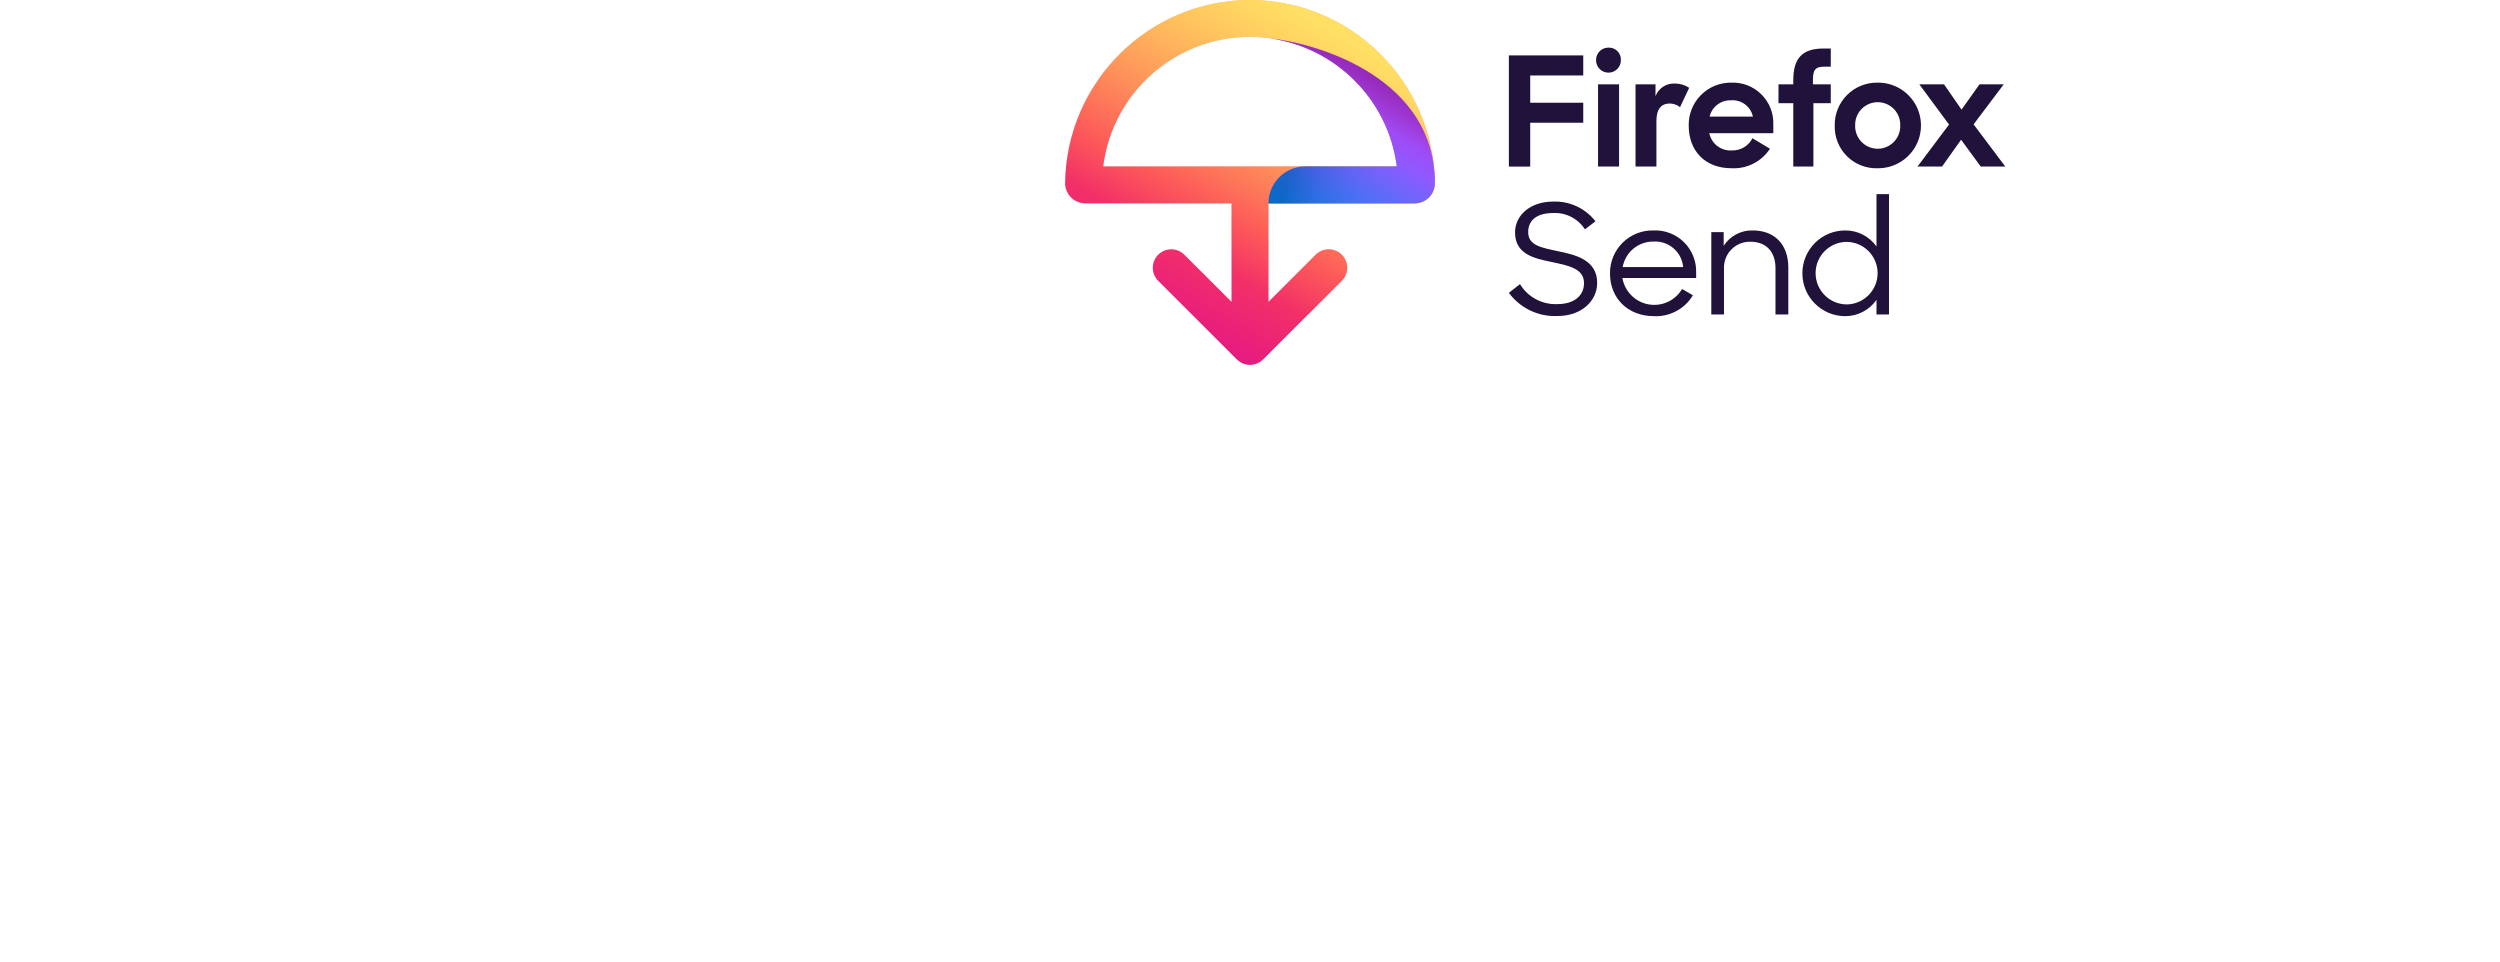
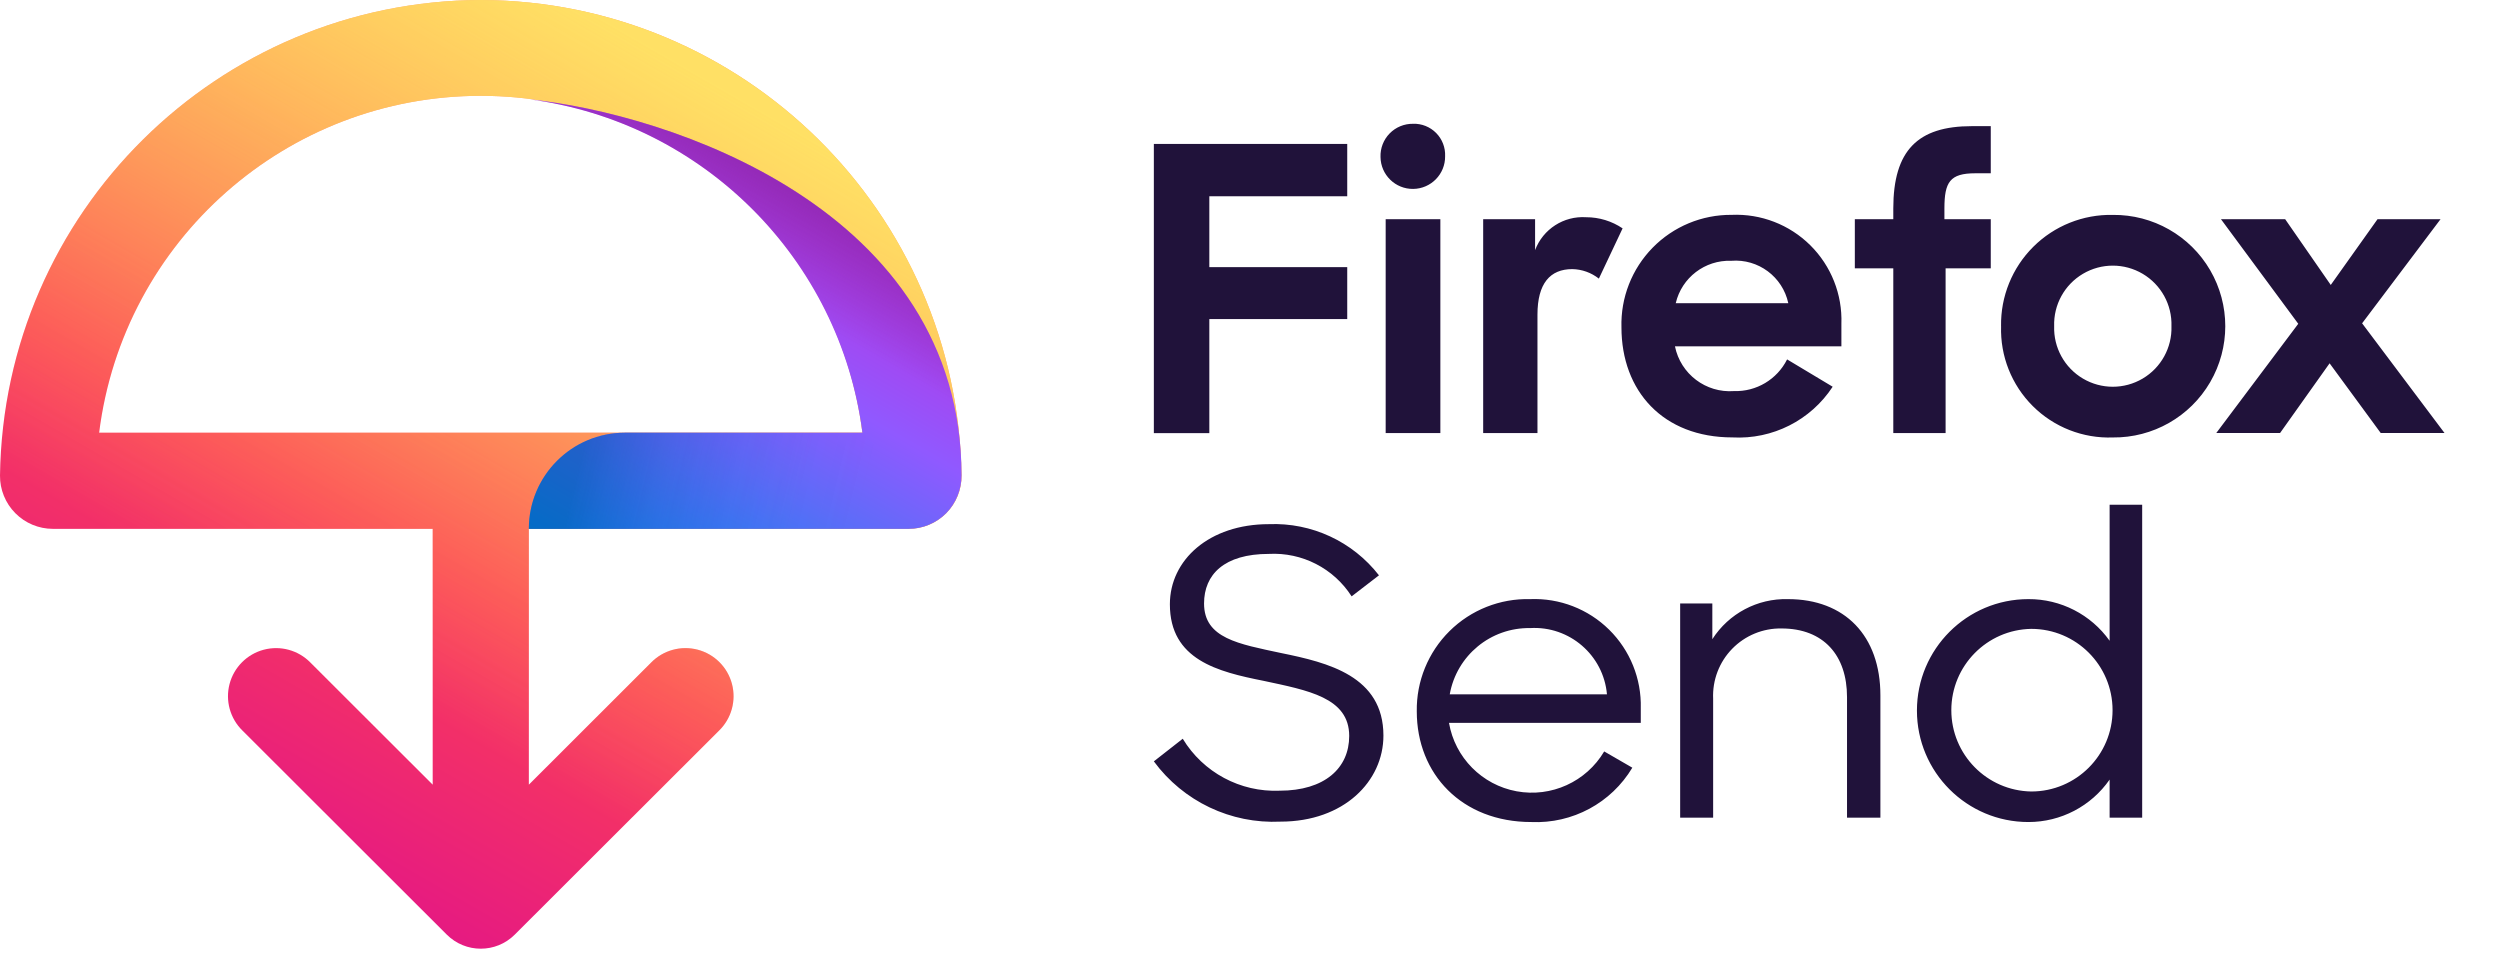
- <svg xmlns="http://www.w3.org/2000/svg" height="80" width="208" viewBox="0 0 80 208">
+ <svg xmlns="http://www.w3.org/2000/svg" height="80" width="208" viewBox="0 0 208 80">
  <linearGradient id="a" gradientUnits="userSpaceOnUse" x1="57.082" x2="18.997" y1="5.474" y2="71.439">
    <stop offset="0" stop-color="#ff9640" />
    <stop offset=".6" stop-color="#fc4055" />
    <stop offset="1" stop-color="#e31587" />
  </linearGradient>
  <linearGradient id="b" gradientUnits="userSpaceOnUse" x1="57.082" x2="18.997" y1="5.474" y2="71.439">
    <stop offset="0" stop-color="#fff36e" stop-opacity=".8" />
    <stop offset=".094" stop-color="#fff36e" stop-opacity=".699" />
    <stop offset=".752" stop-color="#fff36e" stop-opacity="0" />
  </linearGradient>
  <linearGradient id="c" gradientUnits="userSpaceOnUse" x1="48.99" x2="66.606" y1="47.048" y2="16.537">
    <stop offset="0" stop-color="#0090ed" />
    <stop offset=".386" stop-color="#5b6df8" />
    <stop offset=".629" stop-color="#9059ff" />
    <stop offset="1" stop-color="#b833e1" />
  </linearGradient>
  <linearGradient id="d" gradientUnits="userSpaceOnUse" x1="48.305" x2="75.234" y1="37.697" y2="44.176">
    <stop offset="0" stop-color="#054096" stop-opacity=".5" />
    <stop offset=".054" stop-color="#0f3d9c" stop-opacity=".441" />
    <stop offset=".261" stop-color="#2f35b1" stop-opacity=".249" />
    <stop offset=".466" stop-color="#462fbf" stop-opacity=".111" />
    <stop offset=".669" stop-color="#542bc8" stop-opacity=".028" />
    <stop offset=".864" stop-color="#592acb" stop-opacity="0" />
  </linearGradient>
  <linearGradient id="e" gradientUnits="userSpaceOnUse" x1="66.607" x2="58.343" y1="16.536" y2="30.85">
    <stop offset="0" stop-color="#722291" stop-opacity=".5" />
    <stop offset=".5" stop-color="#722291" stop-opacity="0" />
  </linearGradient>
  <path d="M0 0h80v80H0z" fill="none" />
  <path d="M40 0A40.136 40.136 0 0 0 0 39.562 4.4 4.4 0 0 0 4.4 44H36v21.284l-10.174-10.16a4 4 0 1 0-5.652 5.661l17 16.977a4 4 0 0 0 5.652 0l17-16.977a4 4 0 1 0-5.652-5.661L44 65.284V44h31.6a4.4 4.4 0 0 0 4.4-4.447A40.133 40.133 0 0 0 40 0zM8.248 36a32 32 0 0 1 63.505 0z" fill="url(#a)" />
  <path d="M40 0A40.136 40.136 0 0 0 0 39.562 4.4 4.4 0 0 0 4.4 44H36v21.284l-10.174-10.16a4 4 0 1 0-5.652 5.661l17 16.977a4 4 0 0 0 5.652 0l17-16.977a4 4 0 1 0-5.652-5.661L44 65.284V44h31.6a4.4 4.4 0 0 0 4.4-4.447A40.133 40.133 0 0 0 40 0zM8.248 36a32 32 0 0 1 63.505 0z" fill="url(#b)" />
  <path d="M44 8.259A32.157 32.157 0 0 1 71.753 36H52a8 8 0 0 0-8 8h31.6a4.428 4.428 0 0 0 3.124-1.3A4.48 4.48 0 0 0 80 39.553c0-22.196-24.462-30.11-36-31.294z" fill="url(#c)" />
  <path d="M52 36a8 8 0 0 0-8 8h31.6a4.416 4.416 0 0 0 2.973-1.179L71.753 36z" fill="url(#d)" opacity=".9" />
  <path d="M80 39.553c0-22.2-24.443-30.124-36-31.294A32.157 32.157 0 0 1 71.753 36l6.821 6.821c.048-.044.105-.078.151-.124A4.48 4.48 0 0 0 80 39.553z" fill="url(#e)" />
  <g fill="#20123a">
    <path d="M96 11.978h16.09v4.35h-11.474v5.9h11.474v4.316h-11.474v9.49H96zm21.563-1.68a2.588 2.588 0 0 1 2.67 2.7 2.687 2.687 0 0 1-5.374.066 2.669 2.669 0 0 1 2.704-2.764zm-2.275 7.941h4.55v17.792h-4.55zm17.738 4.942a3.682 3.682 0 0 0-2.209-.791c-1.847 0-2.9 1.186-2.9 3.789v9.852H123.4V18.239h4.319v2.57a4.244 4.244 0 0 1 4.254-2.735A5.4 5.4 0 0 1 135 19zm1.879 4.052a9.1 9.1 0 0 1 9.166-9.357 8.759 8.759 0 0 1 9.133 9.061v1.878h-13.848a4.661 4.661 0 0 0 4.913 3.723 4.772 4.772 0 0 0 4.418-2.636l3.791 2.274a9.354 9.354 0 0 1-8.341 4.217c-5.77 0-9.232-3.855-9.232-9.16zm4.517-2.009h9.364a4.486 4.486 0 0 0-4.748-3.526 4.573 4.573 0 0 0-4.616 3.526zm14.9-6.985h3.2v-.89c0-4.843 2.044-6.853 6.528-6.853h1.582v3.921h-1.285c-2.111 0-2.572.724-2.572 2.932v.89h3.857v4.085h-3.758v13.707h-4.352V22.324h-3.2zm12.166 8.9a9.113 9.113 0 0 1 9.3-9.259 9.259 9.259 0 1 1 0 18.517 8.977 8.977 0 0 1-9.297-9.262zm14.177 0a4.882 4.882 0 1 0-9.759 0 4.882 4.882 0 1 0 9.759 0zm10.55-.2l-6.429-8.7h5.341l3.792 5.469 3.89-5.469h5.243l-6.525 8.661 6.857 9.127h-5.308l-4.253-5.8-4.121 5.8h-5.308zM106.6 54.335c-3.546-.759-6.423-1.221-6.423-4.125 0-2.409 1.673-4.125 5.387-4.125a7.69 7.69 0 0 1 6.891 3.532l2.275-1.75a11.045 11.045 0 0 0-9.166-4.257c-4.952 0-8.23 2.97-8.23 6.666 0 4.621 3.981 5.61 7.794 6.369 3.681.792 7.126 1.387 7.126 4.588 0 2.672-2.04 4.553-5.788 4.553a8.987 8.987 0 0 1-8.062-4.323L96 63.345a12.346 12.346 0 0 0 10.537 5.015c5.286 0 8.564-3.366 8.564-7.16-.001-4.951-4.616-6.073-8.501-6.865zm20.709-4.488a9.2 9.2 0 0 0-9.433 9.34c0 5.214 3.746 9.206 9.534 9.206a9.309 9.309 0 0 0 8.4-4.521l-2.341-1.353a6.995 6.995 0 0 1-12.913-2.375h15.957v-1.222a8.852 8.852 0 0 0-9.2-9.075zm-6.69 7.92a6.685 6.685 0 0 1 6.69-5.511 6.06 6.06 0 0 1 6.39 5.511zm28.136-7.92a7.245 7.245 0 0 0-6.289 3.333v-2.97h-2.677v17.82h2.744v-9.9a5.6 5.6 0 0 1 5.686-5.842c3.513 0 5.453 2.244 5.453 5.709V68.03h2.777V57.866c.004-4.982-2.973-8.019-7.69-8.019zm26.765-7.854v11.319a8.24 8.24 0 0 0-6.758-3.465 9.273 9.273 0 0 0 0 18.546 8.215 8.215 0 0 0 6.758-3.531v3.168h2.709V41.993zM169 65.852a6.766 6.766 0 0 1 0-13.53 6.765 6.765 0 0 1 0 13.53z" />
  </g>
</svg>
